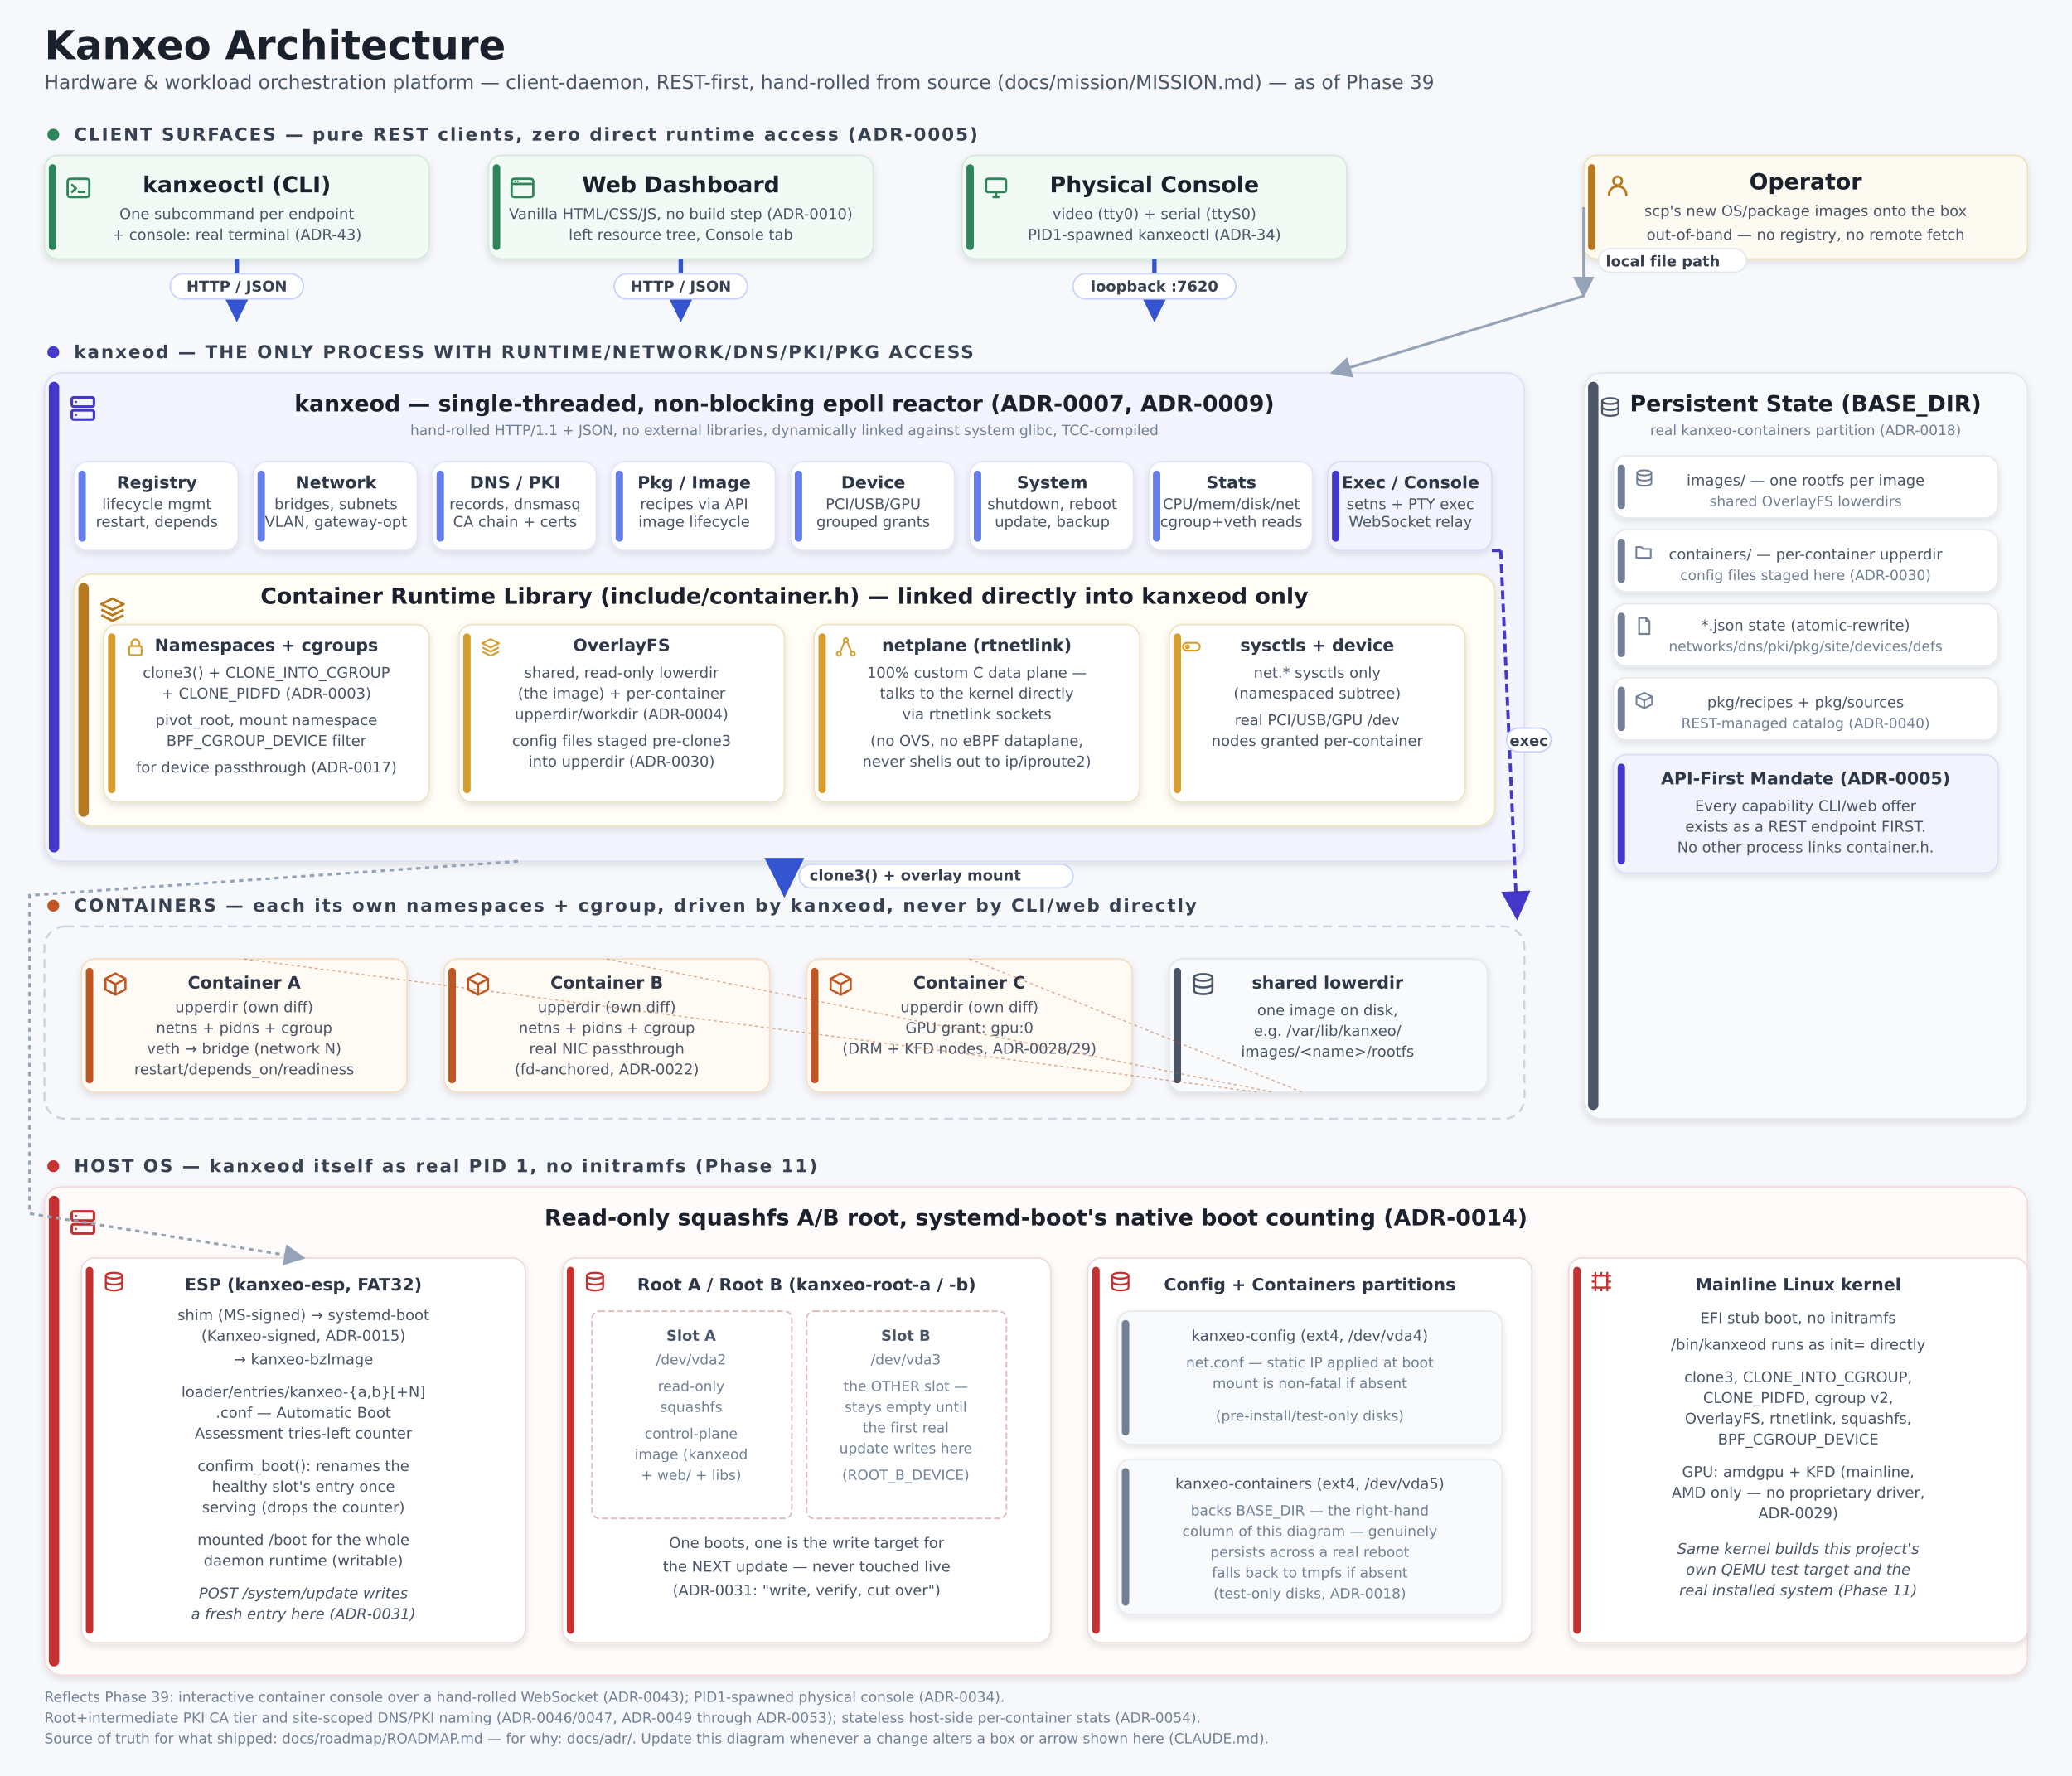
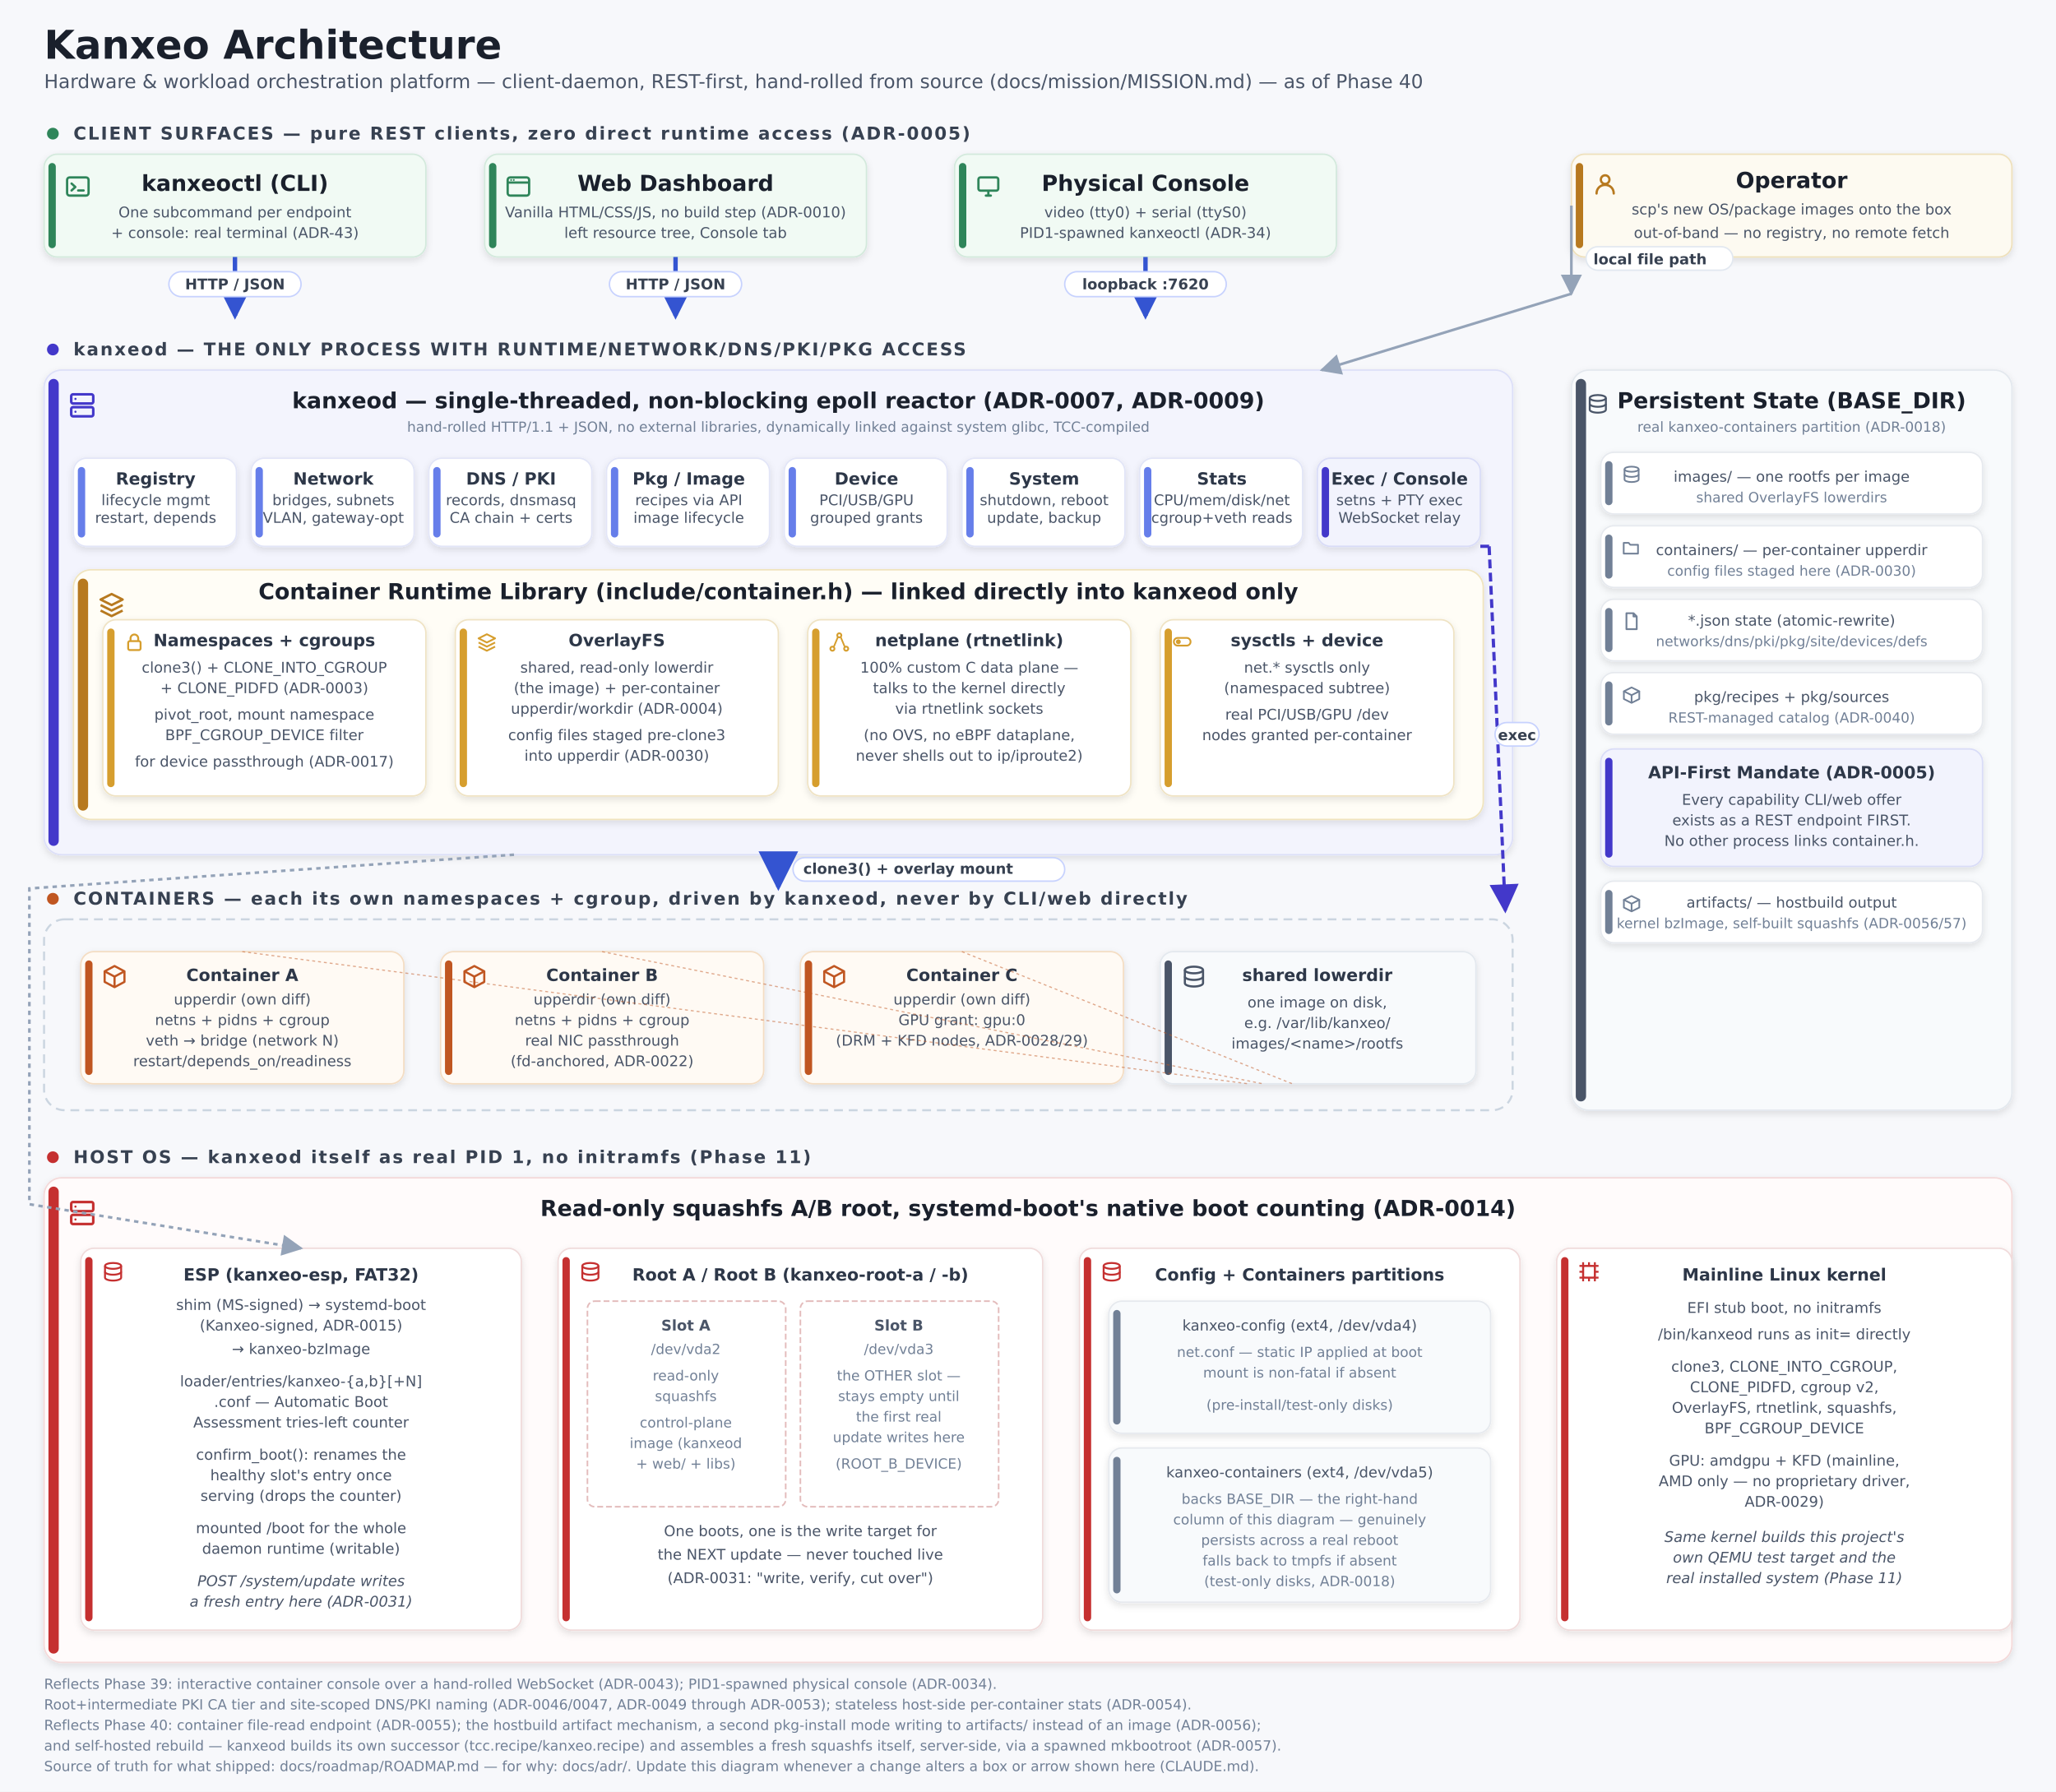
- <svg xmlns="http://www.w3.org/2000/svg" viewBox="0 0 1400 1200" font-family="'DejaVu Sans', Verdana, Arial, sans-serif">
+ <svg xmlns="http://www.w3.org/2000/svg" viewBox="0 0 1400 1220" font-family="'DejaVu Sans', Verdana, Arial, sans-serif">
  <defs>
    <marker id="arrowFlow" viewBox="0 0 10 10" refX="9" refY="5" markerWidth="9" markerHeight="9" orient="auto-start-reverse">
      <path d="M0,0 L10,5 L0,10 z" fill="#3454d1" />
    </marker>
    <marker id="arrowIndigo" viewBox="0 0 10 10" refX="9" refY="5" markerWidth="9" markerHeight="9" orient="auto-start-reverse">
      <path d="M0,0 L10,5 L0,10 z" fill="#4338ca" />
    </marker>
    <marker id="arrowLight" viewBox="0 0 10 10" refX="9" refY="5" markerWidth="8" markerHeight="8" orient="auto-start-reverse">
      <path d="M0,0 L10,5 L0,10 z" fill="#94a3b8" />
    </marker>
    <filter id="cardShadow" x="-30%" y="-30%" width="160%" height="160%">
      <feDropShadow dx="0" dy="2" stdDeviation="2.4" flood-color="#1a202c" flood-opacity="0.11" />
    </filter>
    <symbol id="i-terminal" viewBox="0 0 16 16">
      <rect x="1.5" y="2.5" width="13" height="11" rx="1.5" fill="none" stroke="currentColor" stroke-width="1.4" />
      <path d="M4.2 6.2l2.3 2.1-2.3 2.1" fill="none" stroke="currentColor" stroke-width="1.4" stroke-linecap="round" stroke-linejoin="round" />
      <line x1="8.2" y1="10.4" x2="11.5" y2="10.4" stroke="currentColor" stroke-width="1.4" stroke-linecap="round" />
    </symbol>
    <symbol id="i-window" viewBox="0 0 16 16">
      <rect x="1.5" y="2.5" width="13" height="11" rx="1.5" fill="none" stroke="currentColor" stroke-width="1.4" />
      <line x1="1.5" y1="5.6" x2="14.5" y2="5.6" stroke="currentColor" stroke-width="1.4" />
      <circle cx="3.6" cy="4.05" r="0.55" fill="currentColor" stroke="none" />
      <circle cx="5.2" cy="4.05" r="0.55" fill="currentColor" stroke="none" />
    </symbol>
    <symbol id="i-monitor" viewBox="0 0 16 16">
      <rect x="2" y="2.5" width="12" height="8" rx="1.2" fill="none" stroke="currentColor" stroke-width="1.4" />
      <line x1="6.5" y1="13.5" x2="9.5" y2="13.5" stroke="currentColor" stroke-width="1.4" stroke-linecap="round" />
      <line x1="8" y1="10.5" x2="8" y2="13.5" stroke="currentColor" stroke-width="1.4" />
    </symbol>
    <symbol id="i-user" viewBox="0 0 16 16">
      <circle cx="8" cy="5.6" r="2.6" fill="none" stroke="currentColor" stroke-width="1.4" />
      <path d="M2.8 14c0-3.1 2.3-5.2 5.2-5.2s5.2 2.1 5.2 5.2" fill="none" stroke="currentColor" stroke-width="1.4" stroke-linecap="round" />
    </symbol>
    <symbol id="i-server" viewBox="0 0 16 16">
      <rect x="2" y="2" width="12" height="5" rx="1" fill="none" stroke="currentColor" stroke-width="1.4" />
      <rect x="2" y="9" width="12" height="5" rx="1" fill="none" stroke="currentColor" stroke-width="1.4" />
      <circle cx="4.3" cy="4.5" r="0.6" fill="currentColor" stroke="none" />
      <circle cx="4.3" cy="11.5" r="0.6" fill="currentColor" stroke="none" />
    </symbol>
    <symbol id="i-list" viewBox="0 0 16 16">
      <circle cx="2.6" cy="4" r="0.9" fill="currentColor" stroke="none" />
      <circle cx="2.6" cy="8" r="0.9" fill="currentColor" stroke="none" />
      <circle cx="2.6" cy="12" r="0.9" fill="currentColor" stroke="none" />
      <line x1="5.2" y1="4" x2="13.5" y2="4" stroke="currentColor" stroke-width="1.4" stroke-linecap="round" />
      <line x1="5.2" y1="8" x2="13.5" y2="8" stroke="currentColor" stroke-width="1.4" stroke-linecap="round" />
      <line x1="5.2" y1="12" x2="13.5" y2="12" stroke="currentColor" stroke-width="1.4" stroke-linecap="round" />
    </symbol>
    <symbol id="i-network" viewBox="0 0 16 16">
      <circle cx="8" cy="2.8" r="1.5" fill="none" stroke="currentColor" stroke-width="1.3" />
      <circle cx="3" cy="12.5" r="1.5" fill="none" stroke="currentColor" stroke-width="1.3" />
      <circle cx="13" cy="12.5" r="1.5" fill="none" stroke="currentColor" stroke-width="1.3" />
      <line x1="7" y1="4" x2="4" y2="11.2" stroke="currentColor" stroke-width="1.2" />
      <line x1="9" y1="4" x2="12" y2="11.2" stroke="currentColor" stroke-width="1.2" />
    </symbol>
    <symbol id="i-shield" viewBox="0 0 16 16">
      <path d="M8 1.6l5.4 2v4.1c0 4.3-2.5 6.8-5.4 7.7c-2.9-.9-5.4-3.4-5.4-7.7V3.6z" fill="none" stroke="currentColor" stroke-width="1.4" stroke-linejoin="round" />
    </symbol>
    <symbol id="i-box" viewBox="0 0 16 16">
      <path d="M2 5.4l6-3 6 3-6 3-6-3z" fill="none" stroke="currentColor" stroke-width="1.3" stroke-linejoin="round" />
      <path d="M2 5.4v6l6 3 6-3v-6" fill="none" stroke="currentColor" stroke-width="1.3" stroke-linejoin="round" />
      <line x1="8" y1="8.4" x2="8" y2="14.4" stroke="currentColor" stroke-width="1.3" />
    </symbol>
    <symbol id="i-chip" viewBox="0 0 16 16">
      <rect x="4.5" y="4.5" width="7" height="7" rx="1" fill="none" stroke="currentColor" stroke-width="1.4" />
      <line x1="6" y1="1.5" x2="6" y2="4.5" stroke="currentColor" stroke-width="1.3" />
      <line x1="10" y1="1.5" x2="10" y2="4.5" stroke="currentColor" stroke-width="1.3" />
      <line x1="6" y1="11.5" x2="6" y2="14.5" stroke="currentColor" stroke-width="1.3" />
      <line x1="10" y1="11.5" x2="10" y2="14.5" stroke="currentColor" stroke-width="1.3" />
      <line x1="1.5" y1="6" x2="4.5" y2="6" stroke="currentColor" stroke-width="1.3" />
      <line x1="1.5" y1="10" x2="4.5" y2="10" stroke="currentColor" stroke-width="1.3" />
      <line x1="11.5" y1="6" x2="14.5" y2="6" stroke="currentColor" stroke-width="1.3" />
      <line x1="11.5" y1="10" x2="14.5" y2="10" stroke="currentColor" stroke-width="1.3" />
    </symbol>
    <symbol id="i-sliders" viewBox="0 0 16 16">
      <line x1="4" y1="2" x2="4" y2="14" stroke="currentColor" stroke-width="1.3" />
      <line x1="8" y1="2" x2="8" y2="14" stroke="currentColor" stroke-width="1.3" />
      <line x1="12" y1="2" x2="12" y2="14" stroke="currentColor" stroke-width="1.3" />
      <circle cx="4" cy="6" r="1.4" fill="currentColor" stroke="none" />
      <circle cx="8" cy="10.5" r="1.4" fill="currentColor" stroke="none" />
      <circle cx="12" cy="4.5" r="1.4" fill="currentColor" stroke="none" />
    </symbol>
    <symbol id="i-chart" viewBox="0 0 16 16">
      <line x1="2" y1="14" x2="14" y2="14" stroke="currentColor" stroke-width="1.3" stroke-linecap="round" />
      <rect x="3.2" y="9.5" width="2.4" height="4.5" fill="currentColor" stroke="none" />
      <rect x="6.8" y="6.5" width="2.4" height="7.5" fill="currentColor" stroke="none" />
      <rect x="10.4" y="3.5" width="2.4" height="10.5" fill="currentColor" stroke="none" />
    </symbol>
    <symbol id="i-layers" viewBox="0 0 16 16">
      <path d="M8 2l6 3-6 3-6-3z" fill="none" stroke="currentColor" stroke-width="1.3" stroke-linejoin="round" />
      <path d="M2 8l6 3 6-3" fill="none" stroke="currentColor" stroke-width="1.3" stroke-linejoin="round" />
      <path d="M2 11l6 3 6-3" fill="none" stroke="currentColor" stroke-width="1.3" stroke-linejoin="round" />
    </symbol>
    <symbol id="i-lock" viewBox="0 0 16 16">
      <rect x="3.5" y="7" width="9" height="6.5" rx="1.2" fill="none" stroke="currentColor" stroke-width="1.4" />
      <path d="M5.2 7V5a2.8 2.8 0 0 1 5.6 0v2" fill="none" stroke="currentColor" stroke-width="1.4" />
    </symbol>
    <symbol id="i-toggle" viewBox="0 0 16 16">
      <rect x="1.5" y="5" width="13" height="6" rx="3" fill="none" stroke="currentColor" stroke-width="1.4" />
      <circle cx="5" cy="8" r="1.9" fill="currentColor" stroke="none" />
    </symbol>
    <symbol id="i-cube" viewBox="0 0 16 16">
      <path d="M8 1.6l6 3.2v6.4l-6 3.2-6-3.2V4.8z" fill="none" stroke="currentColor" stroke-width="1.3" stroke-linejoin="round" />
      <path d="M2 4.8l6 3.2 6-3.2" fill="none" stroke="currentColor" stroke-width="1.3" stroke-linejoin="round" />
      <line x1="8" y1="8" x2="8" y2="14.4" stroke="currentColor" stroke-width="1.3" />
    </symbol>
    <symbol id="i-disk" viewBox="0 0 16 16">
      <ellipse cx="8" cy="4" rx="5.5" ry="2" fill="none" stroke="currentColor" stroke-width="1.3" />
      <path d="M2.5 4v8c0 1.1 2.5 2 5.5 2s5.5-.9 5.5-2V4" fill="none" stroke="currentColor" stroke-width="1.3" />
      <path d="M2.5 8c0 1.1 2.5 2 5.5 2s5.5-.9 5.5-2" fill="none" stroke="currentColor" stroke-width="1.3" />
    </symbol>
    <symbol id="i-folder" viewBox="0 0 16 16">
      <path d="M2 4.5h4.2l1.3 1.6H14v7.4H2z" fill="none" stroke="currentColor" stroke-width="1.4" stroke-linejoin="round" />
    </symbol>
    <symbol id="i-doc" viewBox="0 0 16 16">
      <path d="M4 1.8h5.5L12 4.3v9.9H4z" fill="none" stroke="currentColor" stroke-width="1.4" stroke-linejoin="round" />
      <path d="M9.5 1.8v2.5H12" fill="none" stroke="currentColor" stroke-width="1.4" stroke-linejoin="round" />
    </symbol>
    <symbol id="i-cpu" viewBox="0 0 16 16">
      <rect x="4" y="4" width="8" height="8" rx="1" fill="none" stroke="currentColor" stroke-width="1.4" />
      <line x1="4" y1="1.5" x2="4" y2="4" stroke="currentColor" stroke-width="1.3" />
      <line x1="8" y1="1.5" x2="8" y2="4" stroke="currentColor" stroke-width="1.3" />
      <line x1="12" y1="1.5" x2="12" y2="4" stroke="currentColor" stroke-width="1.3" />
      <line x1="4" y1="12" x2="4" y2="14.5" stroke="currentColor" stroke-width="1.3" />
      <line x1="8" y1="12" x2="8" y2="14.5" stroke="currentColor" stroke-width="1.3" />
      <line x1="12" y1="12" x2="12" y2="14.5" stroke="currentColor" stroke-width="1.3" />
      <line x1="1.5" y1="4" x2="4" y2="4" stroke="currentColor" stroke-width="1.3" />
      <line x1="1.5" y1="8" x2="4" y2="8" stroke="currentColor" stroke-width="1.3" />
      <line x1="1.5" y1="12" x2="4" y2="12" stroke="currentColor" stroke-width="1.3" />
      <line x1="12" y1="4" x2="14.5" y2="4" stroke="currentColor" stroke-width="1.3" />
      <line x1="12" y1="8" x2="14.5" y2="8" stroke="currentColor" stroke-width="1.3" />
      <line x1="12" y1="12" x2="14.5" y2="12" stroke="currentColor" stroke-width="1.3" />
    </symbol>
  </defs>
  <style>
    .title { font-size: 27px; font-weight: 700; fill: #1a202c; }
    .subtitle { font-size: 13px; fill: #4a5568; }
    .layer-label { font-size: 12px; font-weight: 700; fill: #374151; letter-spacing: 1.1px; }
    .box-title { font-size: 15px; font-weight: 700; fill: #1a202c; }
    .module-title { font-size: 11.5px; font-weight: 700; fill: #2d3748; }
    .module-text { font-size: 10px; fill: #4a5568; }
    .body-text { font-size: 11px; fill: #2d3748; }
    .small-text { font-size: 9.5px; fill: #718096; }
    .arrow-label { font-size: 10px; fill: #374151; font-weight: 600; }
    .card-primary { rx: 12; stroke-width: 1; filter: url(#cardShadow); }
    .card { rx: 9; stroke-width: 1; filter: url(#cardShadow); }
    .boundary { fill: none; stroke: #cbd5e0; stroke-width: 1.4; stroke-dasharray: 6 4; rx: 14; }
    .box-slot { fill: #ffffff; stroke: #e3bcbc; stroke-width: 1.1; stroke-dasharray: 4 2; rx: 5; }
  </style>
-   <rect width="1400" height="1200" fill="#f7f8fb" />
+   <rect width="1400" height="1220" fill="#f7f8fb" />
  <text x="30" y="40" class="title">Kanxeo Architecture</text>
-   <text x="30" y="60" class="subtitle">Hardware &amp; workload orchestration platform — client-daemon, REST-first, hand-rolled from source (docs/mission/MISSION.md) — as of Phase 39</text>
+   <text x="30" y="60" class="subtitle">Hardware &amp; workload orchestration platform — client-daemon, REST-first, hand-rolled from source (docs/mission/MISSION.md) — as of Phase 40</text>
  <circle cx="36" cy="91" r="4" fill="#2f855a" />
  <text x="50" y="95" class="layer-label">CLIENT SURFACES — pure REST clients, zero direct runtime access (ADR-0005)</text>
  <rect x="30" y="105" width="260" height="70" class="card" fill="#f1faf4" stroke="#d3e9dc" />
  <rect x="33" y="111" width="5" height="58" rx="2.5" fill="#2f855a" />
  <use href="#i-terminal" x="44" y="118" width="18" height="18" style="color:#2f855a" />
  <text x="160" y="130" text-anchor="middle" class="box-title">kanxeoctl (CLI)</text>
  <text x="160" y="148" text-anchor="middle" class="module-text">One subcommand per endpoint</text>
  <text x="160" y="162" text-anchor="middle" class="module-text">+ console: real terminal (ADR-43)</text>
  <rect x="330" y="105" width="260" height="70" class="card" fill="#f1faf4" stroke="#d3e9dc" />
  <rect x="333" y="111" width="5" height="58" rx="2.5" fill="#2f855a" />
  <use href="#i-window" x="344" y="118" width="18" height="18" style="color:#2f855a" />
  <text x="460" y="130" text-anchor="middle" class="box-title">Web Dashboard</text>
  <text x="460" y="148" text-anchor="middle" class="module-text">Vanilla HTML/CSS/JS, no build step (ADR-0010)</text>
  <text x="460" y="162" text-anchor="middle" class="module-text">left resource tree, Console tab</text>
  <rect x="650" y="105" width="260" height="70" class="card" fill="#f1faf4" stroke="#d3e9dc" />
  <rect x="653" y="111" width="5" height="58" rx="2.5" fill="#2f855a" />
  <use href="#i-monitor" x="664" y="118" width="18" height="18" style="color:#2f855a" />
  <text x="780" y="130" text-anchor="middle" class="box-title">Physical Console</text>
  <text x="780" y="148" text-anchor="middle" class="module-text">video (tty0) + serial (ttyS0)</text>
  <text x="780" y="162" text-anchor="middle" class="module-text">PID1-spawned kanxeoctl (ADR-34)</text>
  <rect x="1070" y="105" width="300" height="70" class="card" fill="#fdfaf1" stroke="#eee0bb" />
  <rect x="1073" y="111" width="5" height="58" rx="2.5" fill="#b7791f" />
  <use href="#i-user" x="1084" y="116" width="18" height="18" style="color:#b7791f" />
  <text x="1220" y="128" text-anchor="middle" class="box-title">Operator</text>
  <text x="1220" y="146" text-anchor="middle" class="module-text">scp's new OS/package images onto the box</text>
  <text x="1220" y="162" text-anchor="middle" class="module-text">out-of-band — no registry, no remote fetch</text>
  <line x1="160" y1="175" x2="160" y2="215" stroke="#3454d1" stroke-width="3" marker-end="url(#arrowFlow)" />
  <line x1="460" y1="175" x2="460" y2="215" stroke="#3454d1" stroke-width="3" marker-end="url(#arrowFlow)" />
  <line x1="780" y1="175" x2="780" y2="215" stroke="#3454d1" stroke-width="3" marker-end="url(#arrowFlow)" />
  <rect x="115" y="185" width="90" height="17" rx="8.5" fill="#ffffff" stroke="#c7d2fe" />
  <text x="160" y="197" text-anchor="middle" class="arrow-label" fill="#3454d1">HTTP / JSON</text>
  <rect x="415" y="185" width="90" height="17" rx="8.5" fill="#ffffff" stroke="#c7d2fe" />
  <text x="460" y="197" text-anchor="middle" class="arrow-label" fill="#3454d1">HTTP / JSON</text>
  <rect x="725" y="185" width="110" height="17" rx="8.5" fill="#ffffff" stroke="#c7d2fe" />
  <text x="780" y="197" text-anchor="middle" class="arrow-label" fill="#3454d1">loopback :7620</text>
  <circle cx="36" cy="238" r="4" fill="#4338ca" />
  <text x="50" y="242" class="layer-label">kanxeod — THE ONLY PROCESS WITH RUNTIME/NETWORK/DNS/PKI/PKG ACCESS</text>
  <rect x="30" y="252" width="1000" height="330" class="card-primary" fill="#f3f4fd" stroke="#dcdff8" />
  <rect x="33" y="258" width="7" height="318" rx="3.5" fill="#4338ca" />
  <use href="#i-server" x="46" y="266" width="20" height="20" style="color:#4338ca" />
  <text x="530" y="278" text-anchor="middle" class="box-title">kanxeod — single-threaded, non-blocking epoll reactor (ADR-0007, ADR-0009)</text>
  <text x="530" y="294" text-anchor="middle" class="small-text">hand-rolled HTTP/1.1 + JSON, no external libraries, dynamically linked against system glibc, TCC-compiled</text>
  <rect x="50" y="312" width="111" height="60" class="card" fill="#ffffff" stroke="#e2e5f7" />
  <rect x="53" y="318" width="5" height="48" rx="2.5" fill="#667eea" />
  <text x="106" y="330" text-anchor="middle" class="module-title">Registry</text>
  <text x="106" y="344" text-anchor="middle" class="module-text">lifecycle mgmt</text>
  <text x="106" y="356" text-anchor="middle" class="module-text">restart, depends</text>
  <rect x="171" y="312" width="111" height="60" class="card" fill="#ffffff" stroke="#e2e5f7" />
  <rect x="174" y="318" width="5" height="48" rx="2.5" fill="#667eea" />
  <text x="227" y="330" text-anchor="middle" class="module-title">Network</text>
  <text x="227" y="344" text-anchor="middle" class="module-text">bridges, subnets</text>
  <text x="227" y="356" text-anchor="middle" class="module-text">VLAN, gateway-opt</text>
  <rect x="292" y="312" width="111" height="60" class="card" fill="#ffffff" stroke="#e2e5f7" />
  <rect x="295" y="318" width="5" height="48" rx="2.5" fill="#667eea" />
  <text x="348" y="330" text-anchor="middle" class="module-title">DNS / PKI</text>
  <text x="348" y="344" text-anchor="middle" class="module-text">records, dnsmasq</text>
  <text x="348" y="356" text-anchor="middle" class="module-text">CA chain + certs</text>
  <rect x="413" y="312" width="111" height="60" class="card" fill="#ffffff" stroke="#e2e5f7" />
  <rect x="416" y="318" width="5" height="48" rx="2.5" fill="#667eea" />
  <text x="469" y="330" text-anchor="middle" class="module-title">Pkg / Image</text>
  <text x="469" y="344" text-anchor="middle" class="module-text">recipes via API</text>
  <text x="469" y="356" text-anchor="middle" class="module-text">image lifecycle</text>
  <rect x="534" y="312" width="111" height="60" class="card" fill="#ffffff" stroke="#e2e5f7" />
  <rect x="537" y="318" width="5" height="48" rx="2.5" fill="#667eea" />
  <text x="590" y="330" text-anchor="middle" class="module-title">Device</text>
  <text x="590" y="344" text-anchor="middle" class="module-text">PCI/USB/GPU</text>
  <text x="590" y="356" text-anchor="middle" class="module-text">grouped grants</text>
  <rect x="655" y="312" width="111" height="60" class="card" fill="#ffffff" stroke="#e2e5f7" />
  <rect x="658" y="318" width="5" height="48" rx="2.5" fill="#667eea" />
  <text x="711" y="330" text-anchor="middle" class="module-title">System</text>
  <text x="711" y="344" text-anchor="middle" class="module-text">shutdown, reboot</text>
  <text x="711" y="356" text-anchor="middle" class="module-text">update, backup</text>
  <rect x="776" y="312" width="111" height="60" class="card" fill="#ffffff" stroke="#e2e5f7" />
  <rect x="779" y="318" width="5" height="48" rx="2.5" fill="#667eea" />
  <text x="832" y="330" text-anchor="middle" class="module-title">Stats</text>
  <text x="832" y="344" text-anchor="middle" class="module-text">CPU/mem/disk/net</text>
  <text x="832" y="356" text-anchor="middle" class="module-text">cgroup+veth reads</text>
  <rect x="897" y="312" width="111" height="60" class="card" fill="#f2f3fd" stroke="#d9dcf7" />
  <rect x="900" y="318" width="5" height="48" rx="2.5" fill="#4338ca" />
  <text x="953" y="330" text-anchor="middle" class="module-title">Exec / Console</text>
  <text x="953" y="344" text-anchor="middle" class="module-text">setns + PTY exec</text>
  <text x="953" y="356" text-anchor="middle" class="module-text">WebSocket relay</text>
  <rect x="50" y="388" width="960" height="170" class="card-primary" fill="#fffdf6" stroke="#f0e4bd" />
  <rect x="53" y="394" width="7" height="158" rx="3.5" fill="#b7791f" />
  <use href="#i-layers" x="66" y="402" width="20" height="20" style="color:#b7791f" />
  <text x="530" y="408" text-anchor="middle" class="box-title" fill="#7c5a00">Container Runtime Library (include/container.h) — linked directly into kanxeod only</text>
  <rect x="70" y="422" width="220" height="120" class="card" fill="#ffffff" stroke="#efe3c4" />
  <rect x="73" y="428" width="5" height="108" rx="2.5" fill="#d69e2e" />
  <use href="#i-lock" x="84" y="430" width="15" height="15" style="color:#d69e2e" />
  <text x="180" y="440" text-anchor="middle" class="module-title">Namespaces + cgroups</text>
  <text x="180" y="458" text-anchor="middle" class="module-text">clone3() + CLONE_INTO_CGROUP</text>
  <text x="180" y="472" text-anchor="middle" class="module-text">+ CLONE_PIDFD (ADR-0003)</text>
  <text x="180" y="490" text-anchor="middle" class="module-text">pivot_root, mount namespace</text>
  <text x="180" y="504" text-anchor="middle" class="module-text">BPF_CGROUP_DEVICE filter</text>
  <text x="180" y="522" text-anchor="middle" class="module-text">for device passthrough (ADR-0017)</text>
  <rect x="310" y="422" width="220" height="120" class="card" fill="#ffffff" stroke="#efe3c4" />
  <rect x="313" y="428" width="5" height="108" rx="2.5" fill="#d69e2e" />
  <use href="#i-layers" x="324" y="430" width="15" height="15" style="color:#d69e2e" />
  <text x="420" y="440" text-anchor="middle" class="module-title">OverlayFS</text>
  <text x="420" y="458" text-anchor="middle" class="module-text">shared, read-only lowerdir</text>
  <text x="420" y="472" text-anchor="middle" class="module-text">(the image) + per-container</text>
  <text x="420" y="486" text-anchor="middle" class="module-text">upperdir/workdir (ADR-0004)</text>
  <text x="420" y="504" text-anchor="middle" class="module-text">config files staged pre-clone3</text>
  <text x="420" y="518" text-anchor="middle" class="module-text">into upperdir (ADR-0030)</text>
  <rect x="550" y="422" width="220" height="120" class="card" fill="#ffffff" stroke="#efe3c4" />
  <rect x="553" y="428" width="5" height="108" rx="2.5" fill="#d69e2e" />
  <use href="#i-network" x="564" y="430" width="15" height="15" style="color:#d69e2e" />
  <text x="660" y="440" text-anchor="middle" class="module-title">netplane (rtnetlink)</text>
  <text x="660" y="458" text-anchor="middle" class="module-text">100% custom C data plane —</text>
  <text x="660" y="472" text-anchor="middle" class="module-text">talks to the kernel directly</text>
  <text x="660" y="486" text-anchor="middle" class="module-text">via rtnetlink sockets</text>
  <text x="660" y="504" text-anchor="middle" class="module-text">(no OVS, no eBPF dataplane,</text>
  <text x="660" y="518" text-anchor="middle" class="module-text">never shells out to ip/iproute2)</text>
  <rect x="790" y="422" width="200" height="120" class="card" fill="#ffffff" stroke="#efe3c4" />
  <rect x="793" y="428" width="5" height="108" rx="2.5" fill="#d69e2e" />
  <use href="#i-toggle" x="798" y="430" width="14" height="14" style="color:#d69e2e" />
  <text x="890" y="440" text-anchor="middle" class="module-title">sysctls + device</text>
  <text x="890" y="458" text-anchor="middle" class="module-text">net.* sysctls only</text>
  <text x="890" y="472" text-anchor="middle" class="module-text">(namespaced subtree)</text>
  <text x="890" y="490" text-anchor="middle" class="module-text">real PCI/USB/GPU /dev</text>
  <text x="890" y="504" text-anchor="middle" class="module-text">nodes granted per-container</text>
  <circle cx="36" cy="612" r="4" fill="#c05621" />
  <text x="50" y="616" class="layer-label">CONTAINERS — each its own namespaces + cgroup, driven by kanxeod, never by CLI/web directly</text>
  <rect x="30" y="626" width="1000" height="130" class="boundary" />
  <rect x="55" y="648" width="220" height="90" class="card" fill="#fffaf4" stroke="#f4ddc3" />
  <rect x="58" y="654" width="5" height="78" rx="2.5" fill="#c05621" />
  <use href="#i-cube" x="69" y="656" width="18" height="18" style="color:#c05621" />
  <text x="165" y="668" text-anchor="middle" class="module-title">Container A</text>
  <text x="165" y="684" text-anchor="middle" class="module-text">upperdir (own diff)</text>
  <text x="165" y="698" text-anchor="middle" class="module-text">netns + pidns + cgroup</text>
  <text x="165" y="712" text-anchor="middle" class="module-text">veth → bridge (network N)</text>
  <text x="165" y="726" text-anchor="middle" class="module-text">restart/depends_on/readiness</text>
  <rect x="300" y="648" width="220" height="90" class="card" fill="#fffaf4" stroke="#f4ddc3" />
  <rect x="303" y="654" width="5" height="78" rx="2.5" fill="#c05621" />
  <use href="#i-cube" x="314" y="656" width="18" height="18" style="color:#c05621" />
  <text x="410" y="668" text-anchor="middle" class="module-title">Container B</text>
  <text x="410" y="684" text-anchor="middle" class="module-text">upperdir (own diff)</text>
  <text x="410" y="698" text-anchor="middle" class="module-text">netns + pidns + cgroup</text>
  <text x="410" y="712" text-anchor="middle" class="module-text">real NIC passthrough</text>
  <text x="410" y="726" text-anchor="middle" class="module-text">(fd-anchored, ADR-0022)</text>
  <rect x="545" y="648" width="220" height="90" class="card" fill="#fffaf4" stroke="#f4ddc3" />
  <rect x="548" y="654" width="5" height="78" rx="2.5" fill="#c05621" />
  <use href="#i-cube" x="559" y="656" width="18" height="18" style="color:#c05621" />
  <text x="655" y="668" text-anchor="middle" class="module-title">Container C</text>
  <text x="655" y="684" text-anchor="middle" class="module-text">upperdir (own diff)</text>
  <text x="655" y="698" text-anchor="middle" class="module-text">GPU grant: gpu:0</text>
  <text x="655" y="712" text-anchor="middle" class="module-text">(DRM + KFD nodes, ADR-0028/29)</text>
  <rect x="790" y="648" width="215" height="90" class="card" fill="#f8fafc" stroke="#e3e8ee" />
  <rect x="793" y="654" width="5" height="78" rx="2.5" fill="#4a5568" />
  <use href="#i-disk" x="804" y="656" width="18" height="18" style="color:#4a5568" />
  <text x="897" y="668" text-anchor="middle" class="module-title">shared lowerdir</text>
  <text x="897" y="686" text-anchor="middle" class="module-text">one image on disk,</text>
  <text x="897" y="700" text-anchor="middle" class="module-text">e.g. /var/lib/kanxeo/</text>
  <text x="897" y="714" text-anchor="middle" class="module-text">images/&lt;name&gt;/rootfs</text>
  <line x1="165" y1="648" x2="850" y2="738" stroke="#c05621" stroke-width="0.8" stroke-dasharray="2 2" opacity="0.5" />
  <line x1="410" y1="648" x2="860" y2="738" stroke="#c05621" stroke-width="0.8" stroke-dasharray="2 2" opacity="0.5" />
  <line x1="655" y1="648" x2="880" y2="738" stroke="#c05621" stroke-width="0.8" stroke-dasharray="2 2" opacity="0.5" />
  <line x1="530" y1="582" x2="530" y2="604" stroke="#3454d1" stroke-width="3" marker-end="url(#arrowFlow)" />
  <rect x="540" y="584" width="185" height="16" rx="8" fill="#ffffff" stroke="#c7d2fe" />
  <text x="547" y="595" class="arrow-label" fill="#3454d1">clone3() + overlay mount</text>
  <line x1="1008" y1="372" x2="1014" y2="372" stroke="#4338ca" stroke-width="2.2" />
  <line x1="1014" y1="372" x2="1025" y2="620" stroke="#4338ca" stroke-width="2.2" stroke-dasharray="6 3" marker-end="url(#arrowIndigo)" />
  <rect x="1018" y="492" width="30" height="16" rx="8" fill="#ffffff" stroke="#c7d2fe" />
  <text x="1033" y="504" text-anchor="middle" class="arrow-label" fill="#4338ca">exec</text>
  <rect x="1070" y="252" width="300" height="504" class="card-primary" fill="#f8fafc" stroke="#e3e8ee" />
  <rect x="1073" y="258" width="7" height="492" rx="3.5" fill="#4a5568" />
  <use href="#i-disk" x="1080" y="267" width="16" height="16" style="color:#4a5568" />
  <text x="1220" y="278" text-anchor="middle" class="box-title">Persistent State (BASE_DIR)</text>
  <text x="1220" y="294" text-anchor="middle" class="small-text">real kanxeo-containers partition (ADR-0018)</text>
  <rect x="1090" y="308" width="260" height="42" class="card" fill="#ffffff" stroke="#e6e9ee" />
  <rect x="1093" y="314" width="5" height="30" rx="2.5" fill="#718096" />
  <use href="#i-disk" x="1104" y="316" width="14" height="14" style="color:#718096" />
  <text x="1220" y="328" text-anchor="middle" class="module-text">images/ — one rootfs per image</text>
  <text x="1220" y="342" text-anchor="middle" class="small-text">shared OverlayFS lowerdirs</text>
  <rect x="1090" y="358" width="260" height="42" class="card" fill="#ffffff" stroke="#e6e9ee" />
  <rect x="1093" y="364" width="5" height="30" rx="2.5" fill="#718096" />
  <use href="#i-folder" x="1104" y="366" width="13" height="13" style="color:#718096" />
  <text x="1220" y="378" text-anchor="middle" class="module-text">containers/ — per-container upperdir</text>
  <text x="1220" y="392" text-anchor="middle" class="small-text">config files staged here (ADR-0030)</text>
  <rect x="1090" y="408" width="260" height="42" class="card" fill="#ffffff" stroke="#e6e9ee" />
  <rect x="1093" y="414" width="5" height="30" rx="2.5" fill="#718096" />
  <use href="#i-doc" x="1104" y="416" width="14" height="14" style="color:#718096" />
  <text x="1220" y="426" text-anchor="middle" class="module-text">*.json state (atomic-rewrite)</text>
  <text x="1220" y="440" text-anchor="middle" class="small-text">networks/dns/pki/pkg/site/devices/defs</text>
  <rect x="1090" y="458" width="260" height="42" class="card" fill="#ffffff" stroke="#e6e9ee" />
  <rect x="1093" y="464" width="5" height="30" rx="2.5" fill="#718096" />
  <use href="#i-box" x="1104" y="466" width="14" height="14" style="color:#718096" />
  <text x="1220" y="478" text-anchor="middle" class="module-text">pkg/recipes + pkg/sources</text>
  <text x="1220" y="492" text-anchor="middle" class="small-text">REST-managed catalog (ADR-0040)</text>
  <rect x="1090" y="510" width="260" height="80" class="card" fill="#f2f3fd" stroke="#d9dcf7" />
  <rect x="1093" y="516" width="5" height="68" rx="2.5" fill="#4338ca" />
  <text x="1220" y="530" text-anchor="middle" class="module-title">API-First Mandate (ADR-0005)</text>
  <text x="1220" y="548" text-anchor="middle" class="module-text">Every capability CLI/web offer</text>
  <text x="1220" y="562" text-anchor="middle" class="module-text">exists as a REST endpoint FIRST.</text>
  <text x="1220" y="576" text-anchor="middle" class="module-text">No other process links container.h.</text>
+   <rect x="1090" y="600" width="260" height="42" class="card" fill="#ffffff" stroke="#e6e9ee" />
+   <rect x="1093" y="606" width="5" height="30" rx="2.5" fill="#718096" />
+   <use href="#i-box" x="1104" y="608" width="14" height="14" style="color:#718096" />
+   <text x="1220" y="618" text-anchor="middle" class="module-text">artifacts/ — hostbuild output</text>
+   <text x="1220" y="632" text-anchor="middle" class="small-text">kernel bzImage, self-built squashfs (ADR-0056/57)</text>
  <line x1="1070" y1="140" x2="1070" y2="200" stroke="#94a3b8" stroke-width="1.8" marker-end="url(#arrowLight)" />
  <rect x="1080" y="168" width="100" height="16" rx="8" fill="#ffffff" stroke="#e2e8f0" />
  <text x="1085" y="180" class="arrow-label" fill="#64748b">local file path</text>
  <line x1="1070" y1="200" x2="900" y2="252" stroke="#94a3b8" stroke-width="1.8" marker-end="url(#arrowLight)" />
  <circle cx="36" cy="788" r="4" fill="#c53030" />
  <text x="50" y="792" class="layer-label">HOST OS — kanxeod itself as real PID 1, no initramfs (Phase 11)</text>
  <rect x="30" y="802" width="1340" height="330" class="card-primary" fill="#fffbfb" stroke="#f4d9d9" />
  <rect x="33" y="808" width="7" height="318" rx="3.5" fill="#c53030" />
  <use href="#i-server" x="46" y="816" width="20" height="20" style="color:#c53030" />
  <text x="700" y="828" text-anchor="middle" class="box-title">Read-only squashfs A/B root, systemd-boot's native boot counting (ADR-0014)</text>
  <rect x="55" y="850" width="300" height="260" class="card" fill="#ffffff" stroke="#f0dbdb" />
  <rect x="58" y="856" width="5" height="248" rx="2.5" fill="#c53030" />
  <use href="#i-disk" x="69" y="858" width="16" height="16" style="color:#c53030" />
  <text x="205" y="872" text-anchor="middle" class="module-title">ESP (kanxeo-esp, FAT32)</text>
  <text x="205" y="892" text-anchor="middle" class="module-text">shim (MS-signed) → systemd-boot</text>
  <text x="205" y="906" text-anchor="middle" class="module-text">(Kanxeo-signed, ADR-0015)</text>
  <text x="205" y="922" text-anchor="middle" class="module-text">→ kanxeo-bzImage</text>
  <text x="205" y="944" text-anchor="middle" class="module-text">loader/entries/kanxeo-{a,b}[+N]</text>
  <text x="205" y="958" text-anchor="middle" class="module-text">.conf — Automatic Boot</text>
  <text x="205" y="972" text-anchor="middle" class="module-text">Assessment tries-left counter</text>
  <text x="205" y="994" text-anchor="middle" class="module-text">confirm_boot(): renames the</text>
  <text x="205" y="1008" text-anchor="middle" class="module-text">healthy slot's entry once</text>
  <text x="205" y="1022" text-anchor="middle" class="module-text">serving (drops the counter)</text>
  <text x="205" y="1044" text-anchor="middle" class="module-text">mounted /boot for the whole</text>
  <text x="205" y="1058" text-anchor="middle" class="module-text">daemon runtime (writable)</text>
  <text x="205" y="1080" text-anchor="middle" class="module-text" font-style="italic">POST /system/update writes</text>
  <text x="205" y="1094" text-anchor="middle" class="module-text" font-style="italic">a fresh entry here (ADR-0031)</text>
  <rect x="380" y="850" width="330" height="260" class="card" fill="#ffffff" stroke="#f0dbdb" />
  <rect x="383" y="856" width="5" height="248" rx="2.5" fill="#c53030" />
  <use href="#i-disk" x="394" y="858" width="16" height="16" style="color:#c53030" />
  <text x="545" y="872" text-anchor="middle" class="module-title">Root A / Root B (kanxeo-root-a / -b)</text>
  <rect x="400" y="886" width="135" height="140" class="box-slot" />
  <text x="467" y="906" text-anchor="middle" class="module-text" font-weight="700">Slot A</text>
  <text x="467" y="922" text-anchor="middle" class="small-text">/dev/vda2</text>
  <text x="467" y="940" text-anchor="middle" class="small-text">read-only</text>
  <text x="467" y="954" text-anchor="middle" class="small-text">squashfs</text>
  <text x="467" y="972" text-anchor="middle" class="small-text">control-plane</text>
  <text x="467" y="986" text-anchor="middle" class="small-text">image (kanxeod</text>
  <text x="467" y="1000" text-anchor="middle" class="small-text">+ web/ + libs)</text>
  <rect x="545" y="886" width="135" height="140" class="box-slot" />
  <text x="612" y="906" text-anchor="middle" class="module-text" font-weight="700">Slot B</text>
  <text x="612" y="922" text-anchor="middle" class="small-text">/dev/vda3</text>
  <text x="612" y="940" text-anchor="middle" class="small-text">the OTHER slot —</text>
  <text x="612" y="954" text-anchor="middle" class="small-text">stays empty until</text>
  <text x="612" y="968" text-anchor="middle" class="small-text">the first real</text>
  <text x="612" y="982" text-anchor="middle" class="small-text">update writes here</text>
  <text x="612" y="1000" text-anchor="middle" class="small-text">(ROOT_B_DEVICE)</text>
  <text x="545" y="1046" text-anchor="middle" class="module-text">One boots, one is the write target for</text>
  <text x="545" y="1062" text-anchor="middle" class="module-text">the NEXT update — never touched live</text>
  <text x="545" y="1078" text-anchor="middle" class="module-text">(ADR-0031: "write, verify, cut over")</text>
  <rect x="735" y="850" width="300" height="260" class="card" fill="#ffffff" stroke="#f0dbdb" />
  <rect x="738" y="856" width="5" height="248" rx="2.5" fill="#c53030" />
  <use href="#i-disk" x="749" y="858" width="16" height="16" style="color:#c53030" />
  <text x="885" y="872" text-anchor="middle" class="module-title">Config + Containers partitions</text>
  <rect x="755" y="886" width="260" height="90" class="card" fill="#f8fafc" stroke="#e6e9ee" />
  <rect x="758" y="892" width="5" height="78" rx="2.5" fill="#718096" />
  <text x="885" y="906" text-anchor="middle" class="module-text">kanxeo-config (ext4, /dev/vda4)</text>
  <text x="885" y="924" text-anchor="middle" class="small-text">net.conf — static IP applied at boot</text>
  <text x="885" y="938" text-anchor="middle" class="small-text">mount is non-fatal if absent</text>
  <text x="885" y="960" text-anchor="middle" class="small-text">(pre-install/test-only disks)</text>
  <rect x="755" y="986" width="260" height="105" class="card" fill="#f8fafc" stroke="#e6e9ee" />
  <rect x="758" y="992" width="5" height="93" rx="2.5" fill="#718096" />
  <text x="885" y="1006" text-anchor="middle" class="module-text">kanxeo-containers (ext4, /dev/vda5)</text>
  <text x="885" y="1024" text-anchor="middle" class="small-text">backs BASE_DIR — the right-hand</text>
  <text x="885" y="1038" text-anchor="middle" class="small-text">column of this diagram — genuinely</text>
  <text x="885" y="1052" text-anchor="middle" class="small-text">persists across a real reboot</text>
  <text x="885" y="1066" text-anchor="middle" class="small-text">falls back to tmpfs if absent</text>
  <text x="885" y="1080" text-anchor="middle" class="small-text">(test-only disks, ADR-0018)</text>
  <rect x="1060" y="850" width="310" height="260" class="card" fill="#ffffff" stroke="#f0dbdb" />
  <rect x="1063" y="856" width="5" height="248" rx="2.5" fill="#c53030" />
  <use href="#i-cpu" x="1074" y="858" width="16" height="16" style="color:#c53030" />
  <text x="1215" y="872" text-anchor="middle" class="module-title">Mainline Linux kernel</text>
  <text x="1215" y="894" text-anchor="middle" class="module-text">EFI stub boot, no initramfs</text>
  <text x="1215" y="912" text-anchor="middle" class="module-text">/bin/kanxeod runs as init= directly</text>
  <text x="1215" y="934" text-anchor="middle" class="module-text">clone3, CLONE_INTO_CGROUP,</text>
  <text x="1215" y="948" text-anchor="middle" class="module-text">CLONE_PIDFD, cgroup v2,</text>
  <text x="1215" y="962" text-anchor="middle" class="module-text">OverlayFS, rtnetlink, squashfs,</text>
  <text x="1215" y="976" text-anchor="middle" class="module-text">BPF_CGROUP_DEVICE</text>
  <text x="1215" y="998" text-anchor="middle" class="module-text">GPU: amdgpu + KFD (mainline,</text>
  <text x="1215" y="1012" text-anchor="middle" class="module-text">AMD only — no proprietary driver,</text>
  <text x="1215" y="1026" text-anchor="middle" class="module-text">ADR-0029)</text>
  <text x="1215" y="1050" text-anchor="middle" class="module-text" font-style="italic">Same kernel builds this project's</text>
  <text x="1215" y="1064" text-anchor="middle" class="module-text" font-style="italic">own QEMU test target and the</text>
  <text x="1215" y="1078" text-anchor="middle" class="module-text" font-style="italic">real installed system (Phase 11)</text>
  <polyline points="350,582 20,605 20,820 205,850" fill="none" stroke="#94a3b8" stroke-width="1.8" stroke-dasharray="3 3" marker-end="url(#arrowLight)" />
  <text x="30" y="1150" class="small-text">Reflects Phase 39: interactive container console over a hand-rolled WebSocket (ADR-0043); PID1-spawned physical console (ADR-0034).</text>
  <text x="30" y="1164" class="small-text">Root+intermediate PKI CA tier and site-scoped DNS/PKI naming (ADR-0046/0047, ADR-0049 through ADR-0053); stateless host-side per-container stats (ADR-0054).</text>
-   <text x="30" y="1178" class="small-text">Source of truth for what shipped: docs/roadmap/ROADMAP.md — for why: docs/adr/. Update this diagram whenever a change alters a box or arrow shown here (CLAUDE.md).</text>
+   <text x="30" y="1178" class="small-text">Reflects Phase 40: container file-read endpoint (ADR-0055); the hostbuild artifact mechanism, a second pkg-install mode writing to artifacts/ instead of an image (ADR-0056);</text>
+   <text x="30" y="1192" class="small-text">and self-hosted rebuild — kanxeod builds its own successor (tcc.recipe/kanxeo.recipe) and assembles a fresh squashfs itself, server-side, via a spawned mkbootroot (ADR-0057).</text>
+   <text x="30" y="1206" class="small-text">Source of truth for what shipped: docs/roadmap/ROADMAP.md — for why: docs/adr/. Update this diagram whenever a change alters a box or arrow shown here (CLAUDE.md).</text>
</svg>
